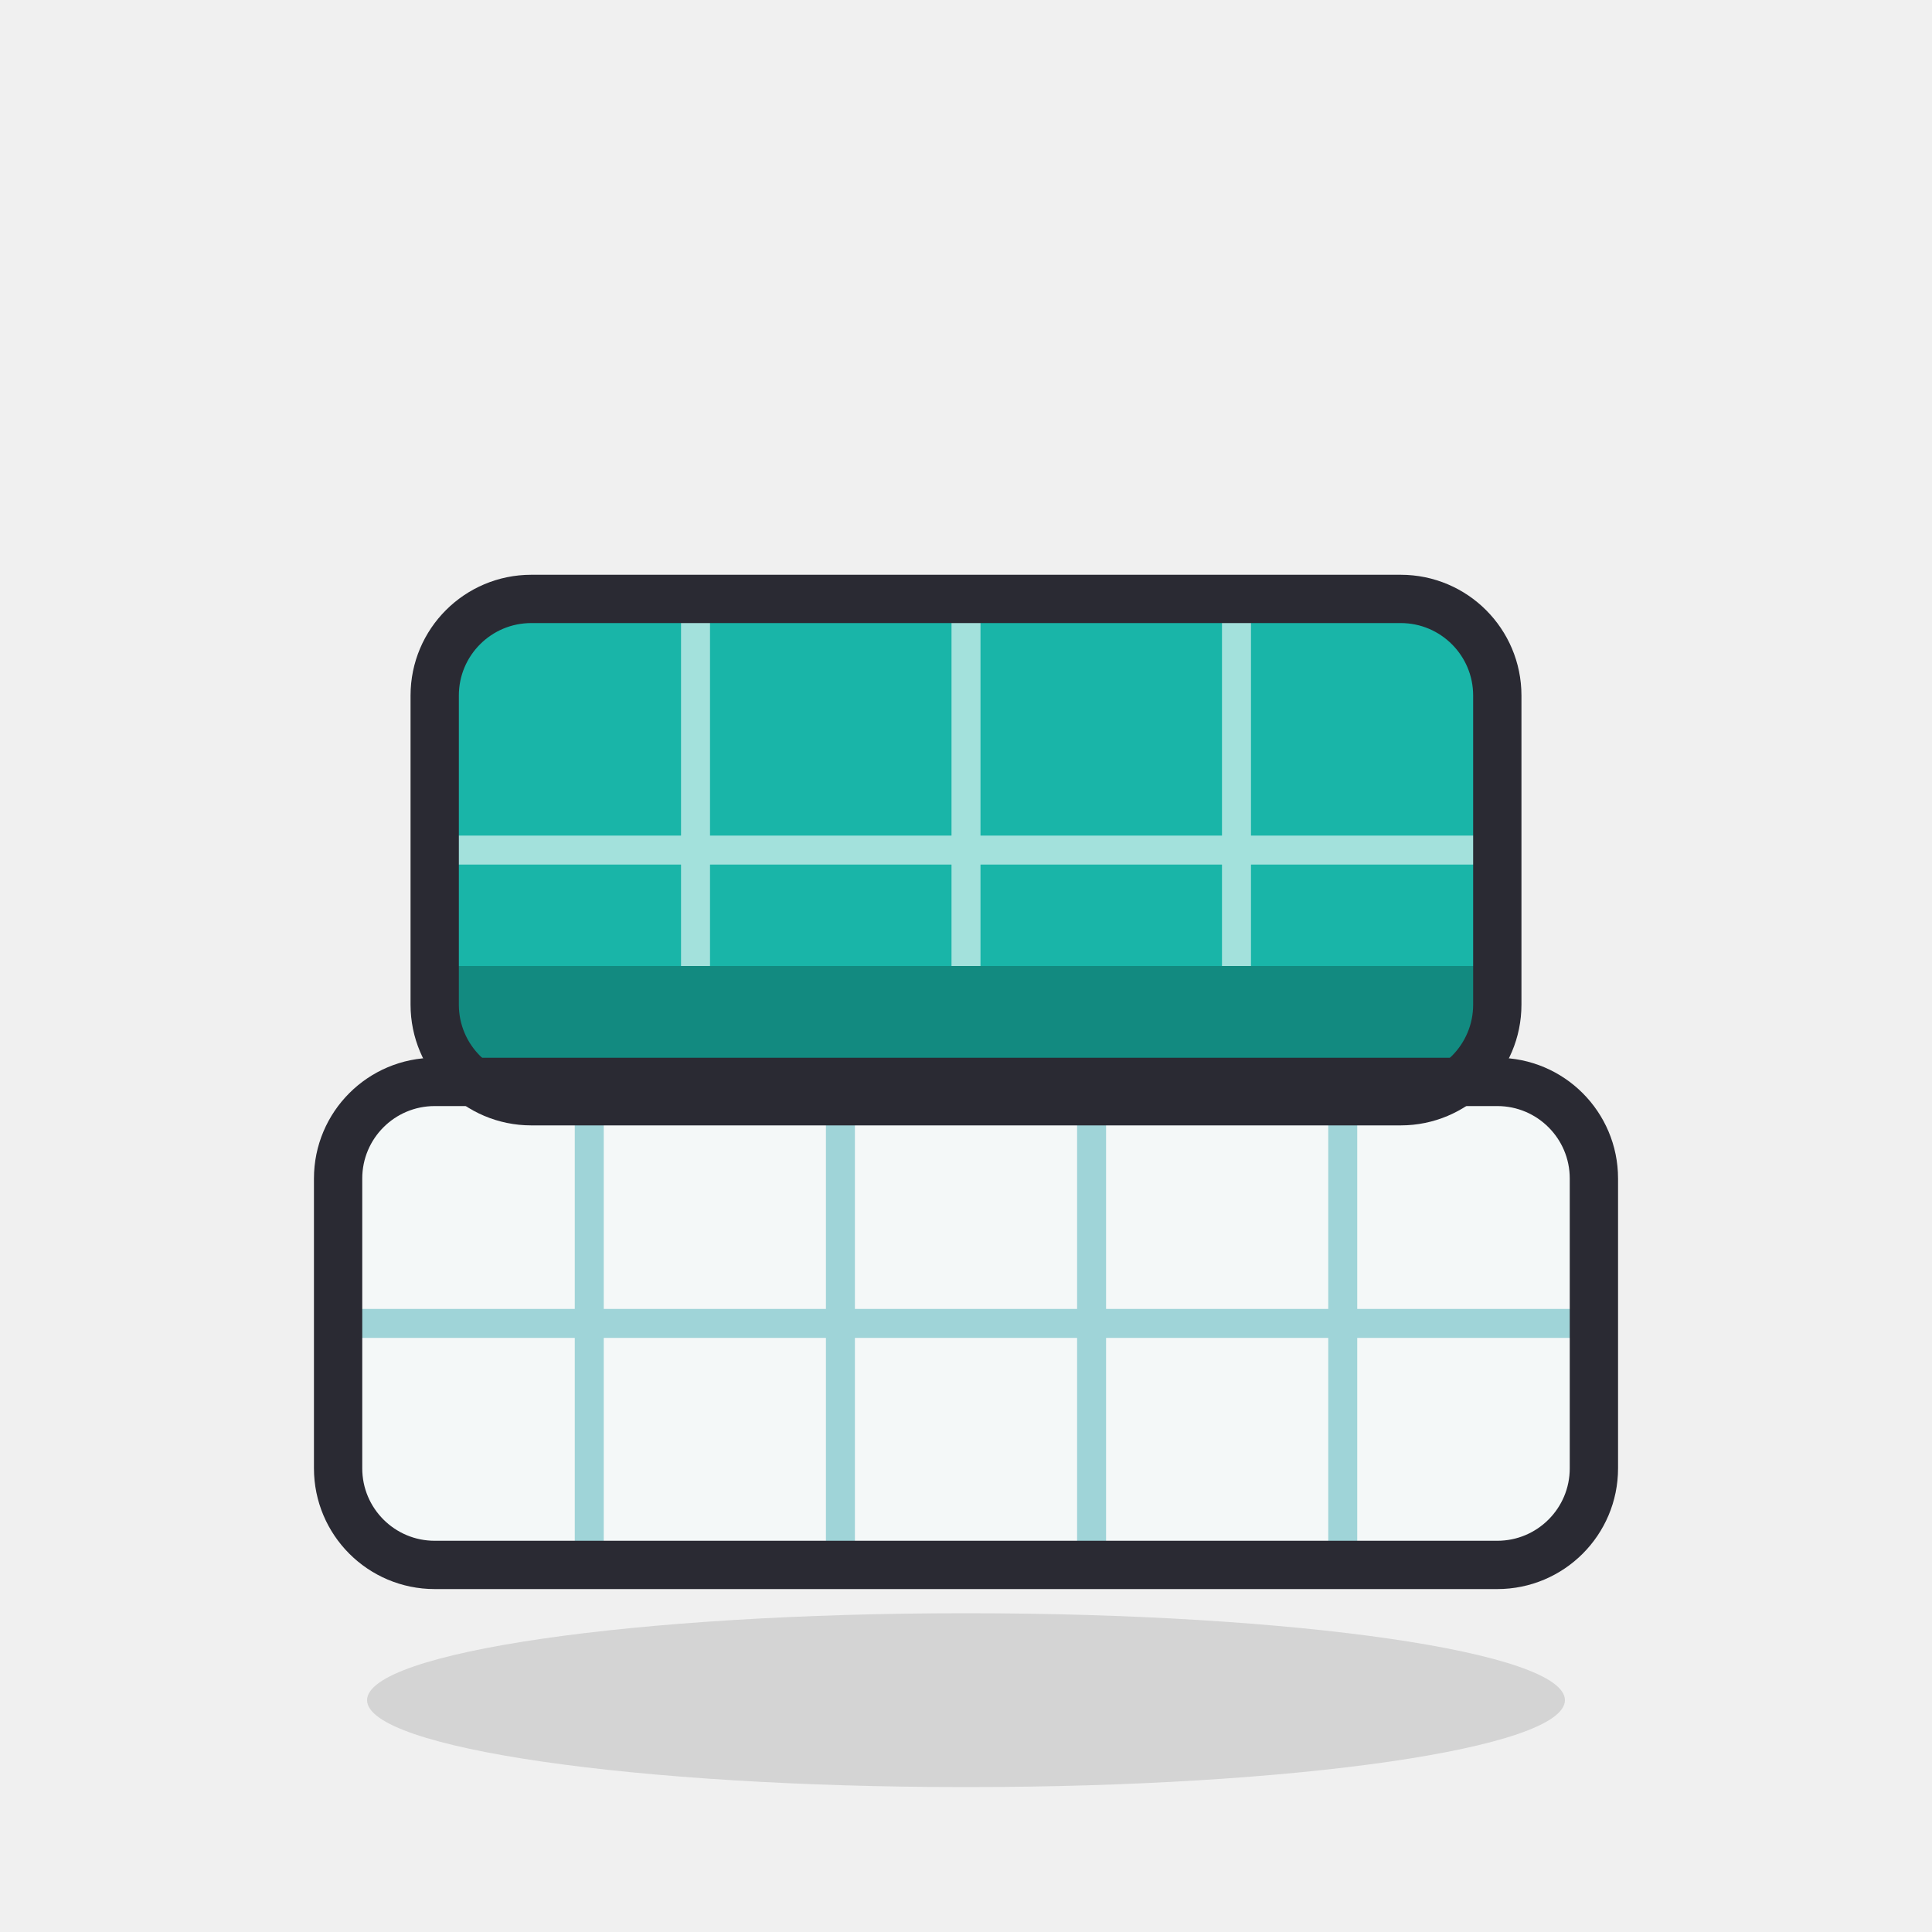
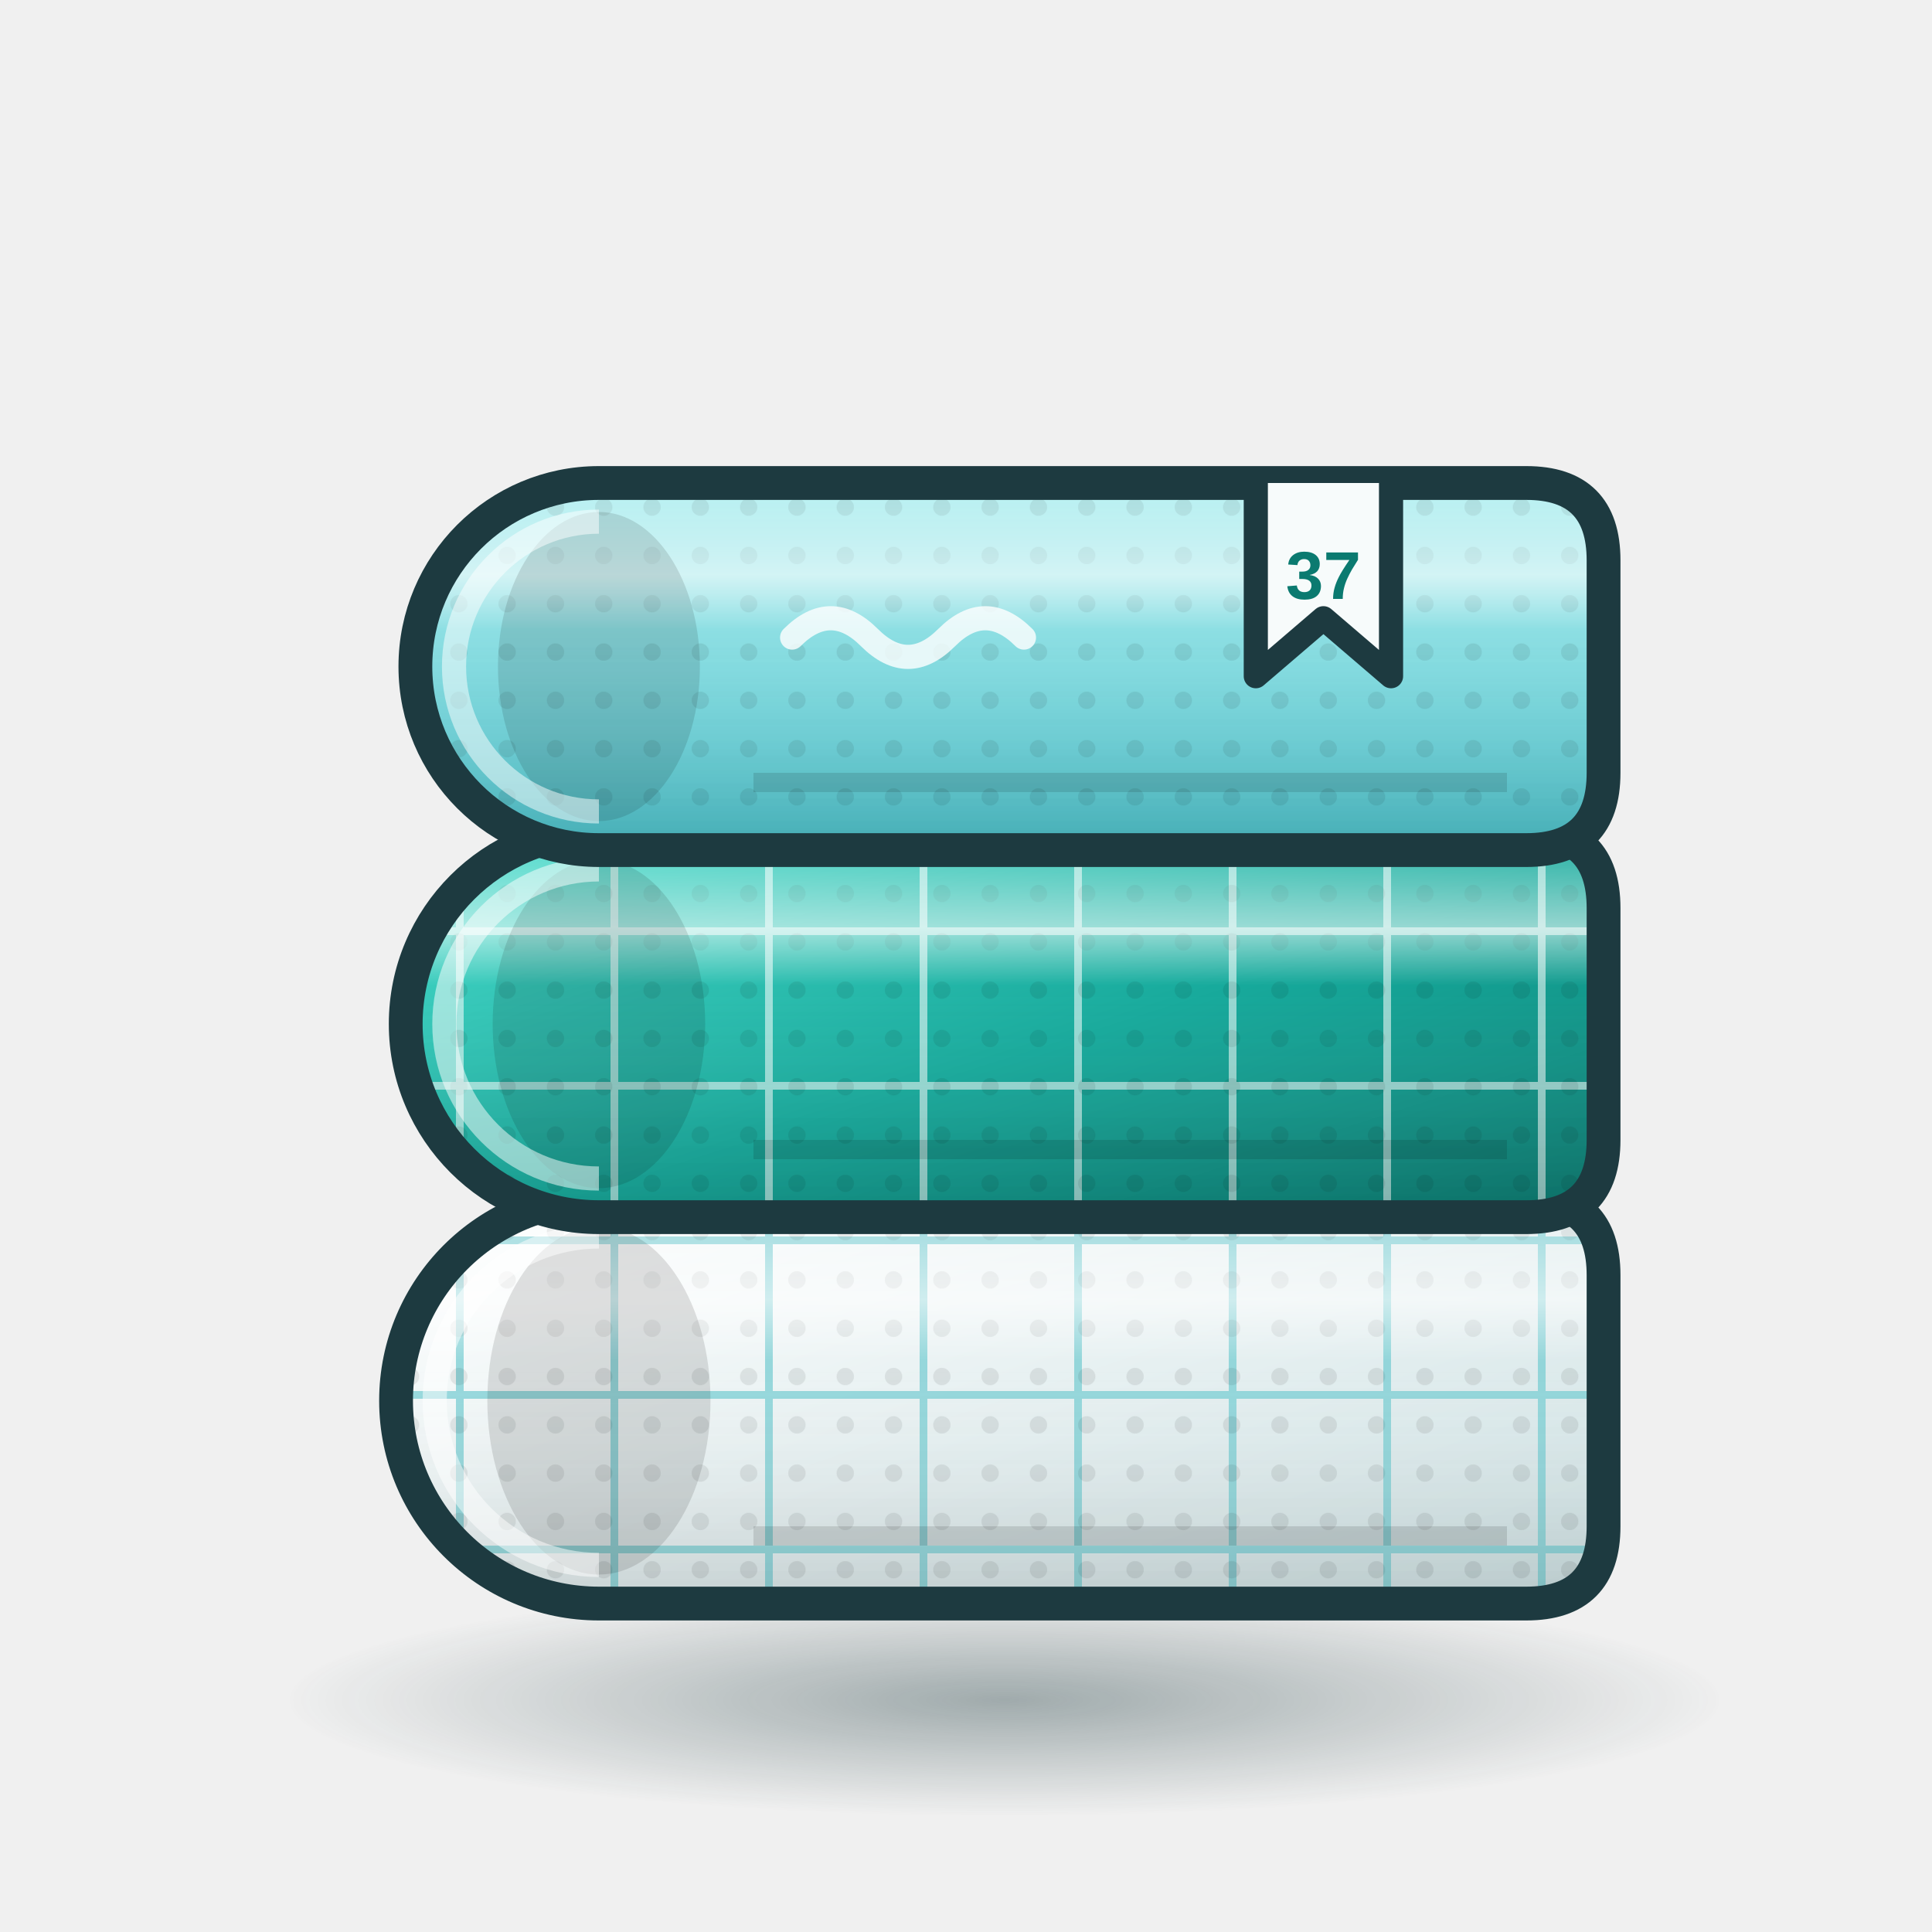
<svg xmlns="http://www.w3.org/2000/svg" viewBox="0 0 200 200">
-   <ellipse cx="100" cy="176" rx="62" ry="9" fill="#000" opacity=".12" />
-   <rect x="35" y="112" width="130" height="50" rx="10" fill="#f4f8f8" />
-   <g stroke="#9fd4d8" stroke-width="3">
-     <path d="M61 112V162M87 112V162M113 112V162M139 112V162M35 137H165" />
-   </g>
-   <rect x="45" y="62" width="110" height="52" rx="10" fill="#19b5a8" />
-   <g stroke="#fff" stroke-width="3" opacity=".6">
-     <path d="M72 62V114M100 62V114M128 62V114M45 88H155" />
-   </g>
-   <rect x="45" y="100" width="110" height="14" fill="#128a80" />
-   <g stroke="#2a2a33" stroke-width="5" stroke-linejoin="round" stroke-linecap="round">
-     <rect x="35" y="112" width="130" height="50" rx="10" fill="none" />
-     <rect x="45" y="62" width="110" height="52" rx="10" fill="none" />
-   </g>
+   <defs>
+     <radialGradient id="sh">
+       <stop offset="0" stop-color="#0b2a2e" stop-opacity=".35" />
+       <stop offset="1" stop-color="#0b2a2e" stop-opacity="0" />
+     </radialGradient>
+     <linearGradient id="teal" x1="0" y1="0" x2="1" y2="1">
+       <stop offset="0" stop-color="#4fe0d0" />
+       <stop offset=".55" stop-color="#16a99b" />
+       <stop offset="1" stop-color="#0b7a70" />
+     </linearGradient>
+     <linearGradient id="white" x1="0" y1="0" x2="1" y2="1">
+       <stop offset="0" stop-color="#ffffff" />
+       <stop offset="1" stop-color="#cfe2e4" />
+     </linearGradient>
+     <linearGradient id="aqua" x1="0" y1="0" x2="0" y2="1">
+       <stop offset="0" stop-color="#b8f1f2" />
+       <stop offset="1" stop-color="#4cc3cc" />
+     </linearGradient>
+     <linearGradient id="gloss" x1="0" y1="0" x2="0" y2="1">
+       <stop offset="0" stop-color="#fff" stop-opacity="0" />
+       <stop offset=".25" stop-color="#fff" stop-opacity=".55" />
+       <stop offset=".4" stop-color="#fff" stop-opacity="0" />
+       <stop offset="1" stop-color="#000" stop-opacity=".12" />
+     </linearGradient>
+     <pattern id="tiles" width="16" height="16" patternUnits="userSpaceOnUse">
+       <path d="M0 0H16V16" fill="none" stroke="#ffffff" stroke-width="1.6" opacity=".55" />
+     </pattern>
+     <pattern id="tilesb" width="16" height="16" patternUnits="userSpaceOnUse">
+       <path d="M0 0H16V16" fill="none" stroke="#7fcfd4" stroke-width="1.6" opacity=".8" />
+     </pattern>
+     <pattern id="none" width="10" height="10" patternUnits="userSpaceOnUse" />
+     <pattern id="terry" width="5" height="5" patternUnits="userSpaceOnUse">
+       <circle cx="2.5" cy="2.5" r=".9" fill="#000" opacity=".08" />
+     </pattern>
+   </defs>
+   <ellipse cx="104" cy="176" rx="74" ry="12" fill="url(#sh)" />
+   <path d="M62 124H158Q166 124 166 132V158Q166 166 158 166H62A21.0 21.0 0 0 1 62 124Z" fill="url(#white)" />
+   <path d="M62 124H158Q166 124 166 132V158Q166 166 158 166H62A21.0 21.0 0 0 1 62 124Z" fill="url(#tilesb)" />
+   <path d="M62 124H158Q166 124 166 132V158Q166 166 158 166H62A21.0 21.0 0 0 1 62 124Z" fill="url(#terry)" />
+   <path d="M62 124H158Q166 124 166 132V158Q166 166 158 166H62A21.0 21.0 0 0 1 62 124Z" fill="url(#gloss)" />
+   <ellipse cx="62" cy="145.0" rx="11.55" ry="18.0" fill="#000" opacity=".12" />
+   <path d="M62 128A17.0 17.0 0 0 0 62 162" fill="none" stroke="#fff" stroke-width="2.5" opacity=".5" />
+   <path d="M78 159H156" stroke="#000" stroke-width="2" opacity=".12" />
+   <path d="M62 124H158Q166 124 166 132V158Q166 166 158 166H62A21.0 21.0 0 0 1 62 124Z" fill="none" stroke="#1d3a40" stroke-width="3.5" stroke-linejoin="round" />
+   <path d="M62 86H158Q166 86 166 94V118Q166 126 158 126H62A20.0 20.0 0 0 1 62 86Z" fill="url(#teal)" />
+   <path d="M62 86H158Q166 86 166 94V118Q166 126 158 126H62A20.0 20.0 0 0 1 62 86Z" fill="url(#tiles)" />
+   <path d="M62 86H158Q166 86 166 94V118Q166 126 158 126H62A20.0 20.0 0 0 1 62 86Z" fill="url(#terry)" />
+   <path d="M62 86H158Q166 86 166 94V118Q166 126 158 126H62A20.0 20.0 0 0 1 62 86Z" fill="url(#gloss)" />
+   <ellipse cx="62" cy="106.0" rx="11.0" ry="17.0" fill="#000" opacity=".12" />
+   <path d="M62 90A16.0 16.0 0 0 0 62 122" fill="none" stroke="#fff" stroke-width="2.5" opacity=".5" />
+   <path d="M78 119H156" stroke="#000" stroke-width="2" opacity=".12" />
+   <path d="M62 86H158Q166 86 166 94V118Q166 126 158 126H62A20.0 20.0 0 0 1 62 86Z" fill="none" stroke="#1d3a40" stroke-width="3.5" stroke-linejoin="round" />
+   <path d="M62 50H158Q166 50 166 58V80Q166 88 158 88H62A19.0 19.0 0 0 1 62 50Z" fill="url(#aqua)" />
+   <path d="M62 50H158Q166 50 166 58V80Q166 88 158 88H62A19.0 19.0 0 0 1 62 50Z" fill="url(#none)" />
+   <path d="M62 50H158Q166 50 166 58V80Q166 88 158 88H62A19.0 19.0 0 0 1 62 50Z" fill="url(#terry)" />
+   <path d="M62 50H158Q166 50 166 58V80Q166 88 158 88H62A19.0 19.0 0 0 1 62 50Z" fill="url(#gloss)" />
+   <ellipse cx="62" cy="69.0" rx="10.45" ry="16.0" fill="#000" opacity=".12" />
+   <path d="M62 54A15.0 15.0 0 0 0 62 84" fill="none" stroke="#fff" stroke-width="2.5" opacity=".5" />
+   <path d="M78 81H156" stroke="#000" stroke-width="2" opacity=".12" />
+   <path d="M62 50H158Q166 50 166 58V80Q166 88 158 88H62A19.0 19.0 0 0 1 62 50Z" fill="none" stroke="#1d3a40" stroke-width="3.5" stroke-linejoin="round" />
+   <path d="M130 50V70L137 64L144 70V50" fill="#f7fbfb" stroke="#1d3a40" stroke-width="2.5" stroke-linejoin="round" />
+   <text x="137" y="62" font-family="Arial, sans-serif" font-size="7" font-weight="bold" fill="#0b7a70" text-anchor="middle">37</text>
+   <path d="M82 66q4-4 8 0t8 0t8 0" fill="none" stroke="#fff" stroke-width="2.5" stroke-linecap="round" opacity=".8" />
</svg>
